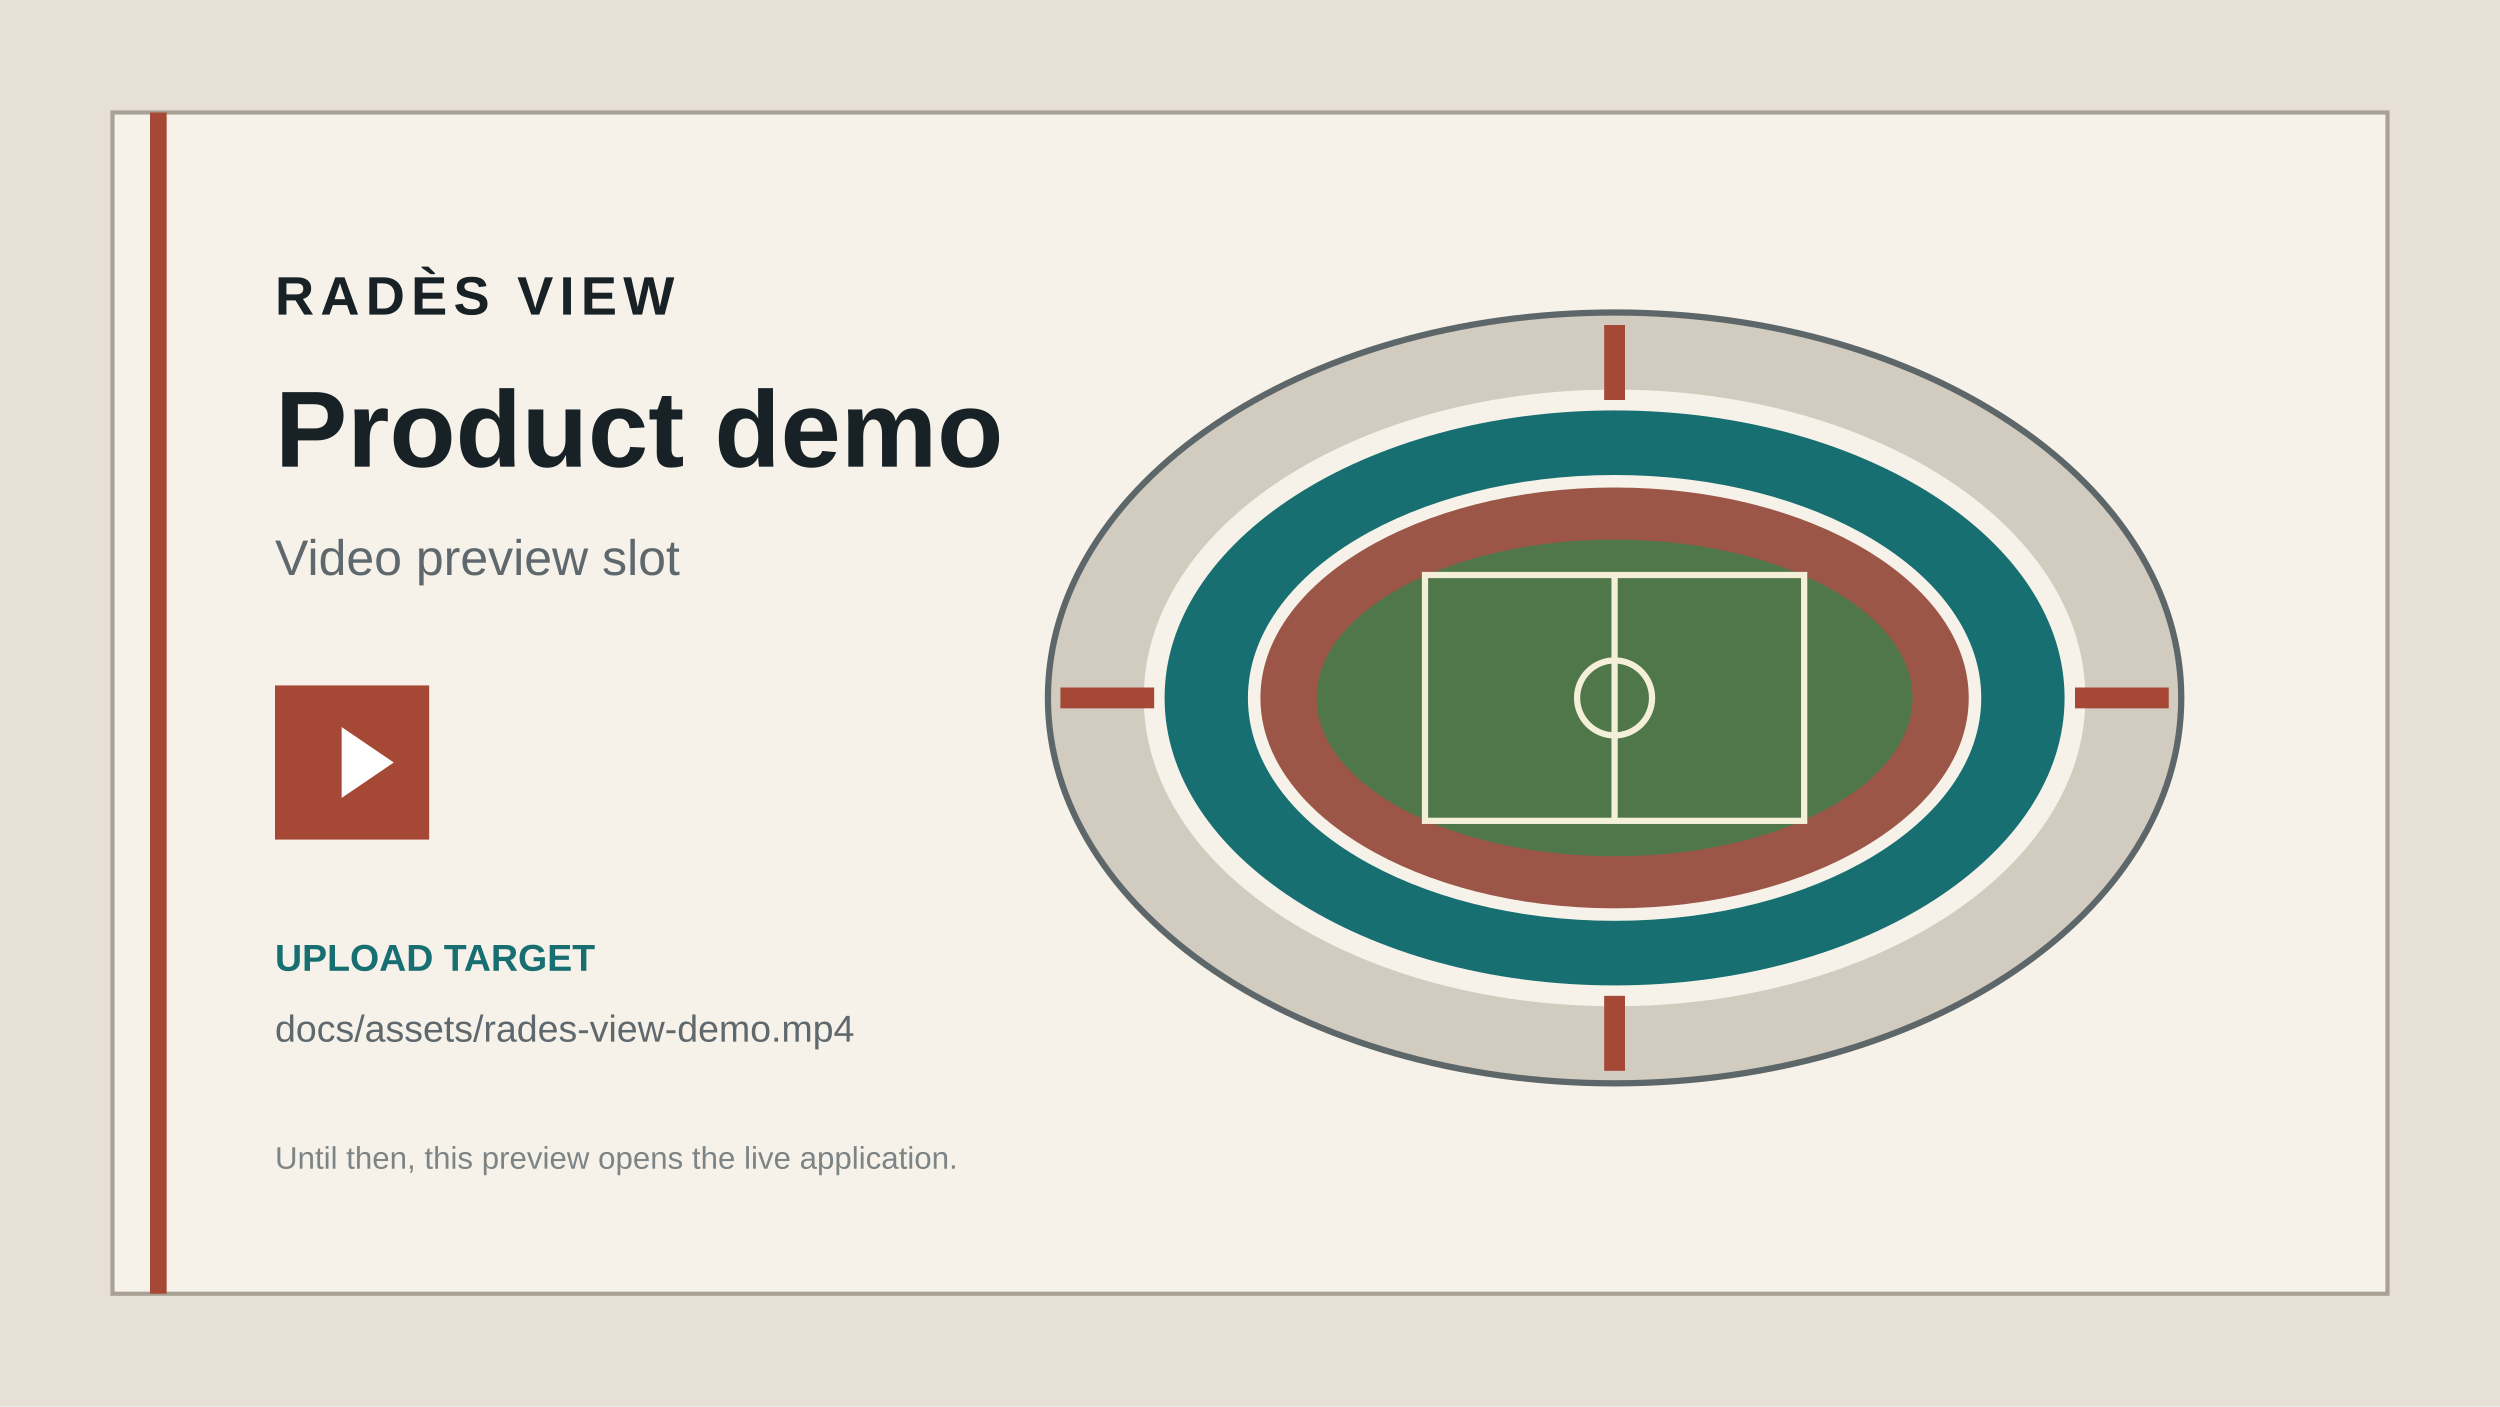
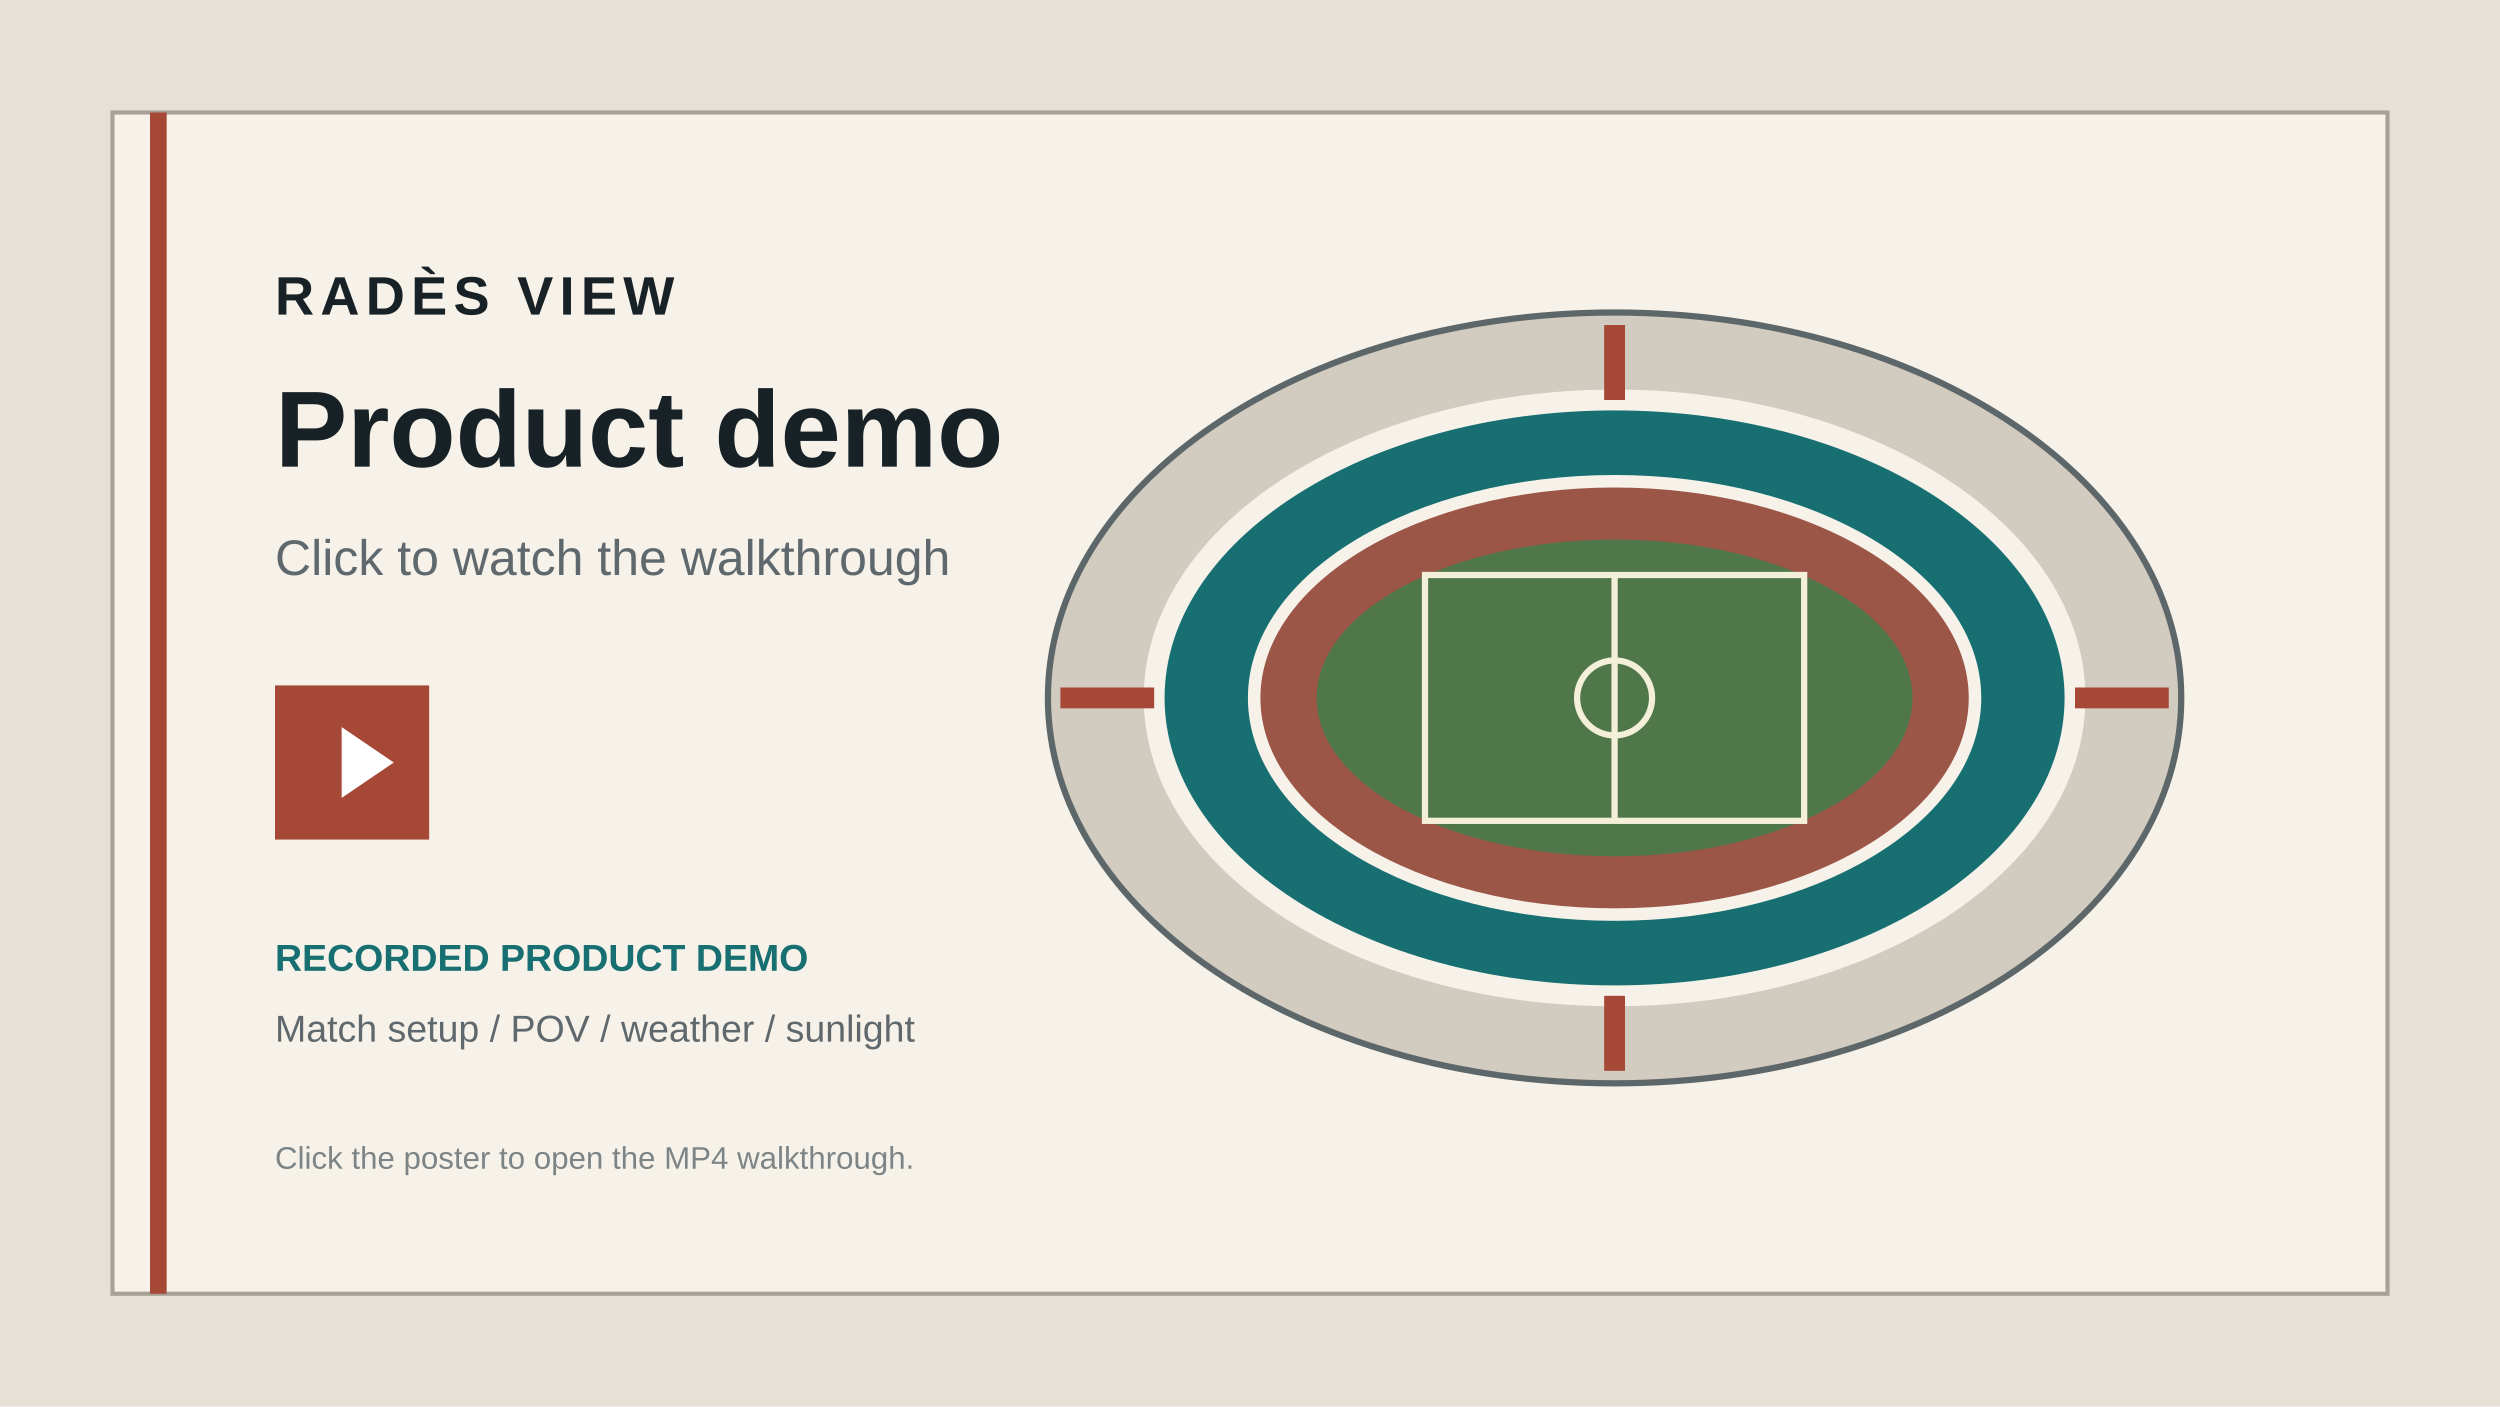
<svg xmlns="http://www.w3.org/2000/svg" width="1200" height="675" viewBox="0 0 1200 675" role="img" aria-labelledby="title description">
  <rect width="1200" height="675" fill="#e6e0d6" />
  <rect x="54" y="54" width="1092" height="567" fill="#f6f2e9" stroke="#a9a196" stroke-width="2" />
  <path d="M72 54h8v567h-8z" fill="#a54836" />
  <g transform="translate(775 335)">
    <ellipse rx="272" ry="185" fill="#d1cbc0" stroke="#5d6668" stroke-width="3" />
    <ellipse rx="221" ry="143" fill="#176f71" stroke="#f6f2e9" stroke-width="10" />
    <ellipse rx="173" ry="104" fill="#9c5647" stroke="#f6f2e9" stroke-width="6" />
    <ellipse rx="143" ry="76" fill="#507749" />
    <rect x="-91" y="-59" width="182" height="118" fill="none" stroke="#f4efd8" stroke-width="3" />
    <path d="M0-59v118M-18 0a18 18 0 1 0 36 0 18 18 0 1 0-36 0" fill="none" stroke="#f4efd8" stroke-width="3" />
    <path d="M-221 0h-45M221 0h45M0-143v-36M0 143v36" stroke="#a54836" stroke-width="10" />
  </g>
  <g fill="#172126" font-family="Arial, Helvetica, sans-serif">
    <text x="132" y="151" font-size="26" font-weight="700" letter-spacing="3">RADÈS VIEW</text>
    <text x="132" y="224" font-size="52" font-weight="700">Product demo</text>
-     <text x="132" y="276" fill="#5f686c" font-size="24">Video preview slot</text>
+     <text x="132" y="276" fill="#5f686c" font-size="24">Click to watch the walkthrough</text>
    <rect x="132" y="329" width="74" height="74" fill="#a54836" />
    <path d="M164 349l25 17-25 17z" fill="#fff" />
-     <text x="132" y="466" fill="#176f71" font-size="18" font-weight="700">UPLOAD TARGET</text>
-     <text x="132" y="500" fill="#5f686c" font-size="18">docs/assets/rades-view-demo.mp4</text>
-     <text x="132" y="561" fill="#7d8485" font-size="15">Until then, this preview opens the live application.</text>
+     <text x="132" y="466" fill="#176f71" font-size="18" font-weight="700">RECORDED PRODUCT DEMO</text>
+     <text x="132" y="500" fill="#5f686c" font-size="18">Match setup / POV / weather / sunlight</text>
+     <text x="132" y="561" fill="#7d8485" font-size="15">Click the poster to open the MP4 walkthrough.</text>
  </g>
</svg>
